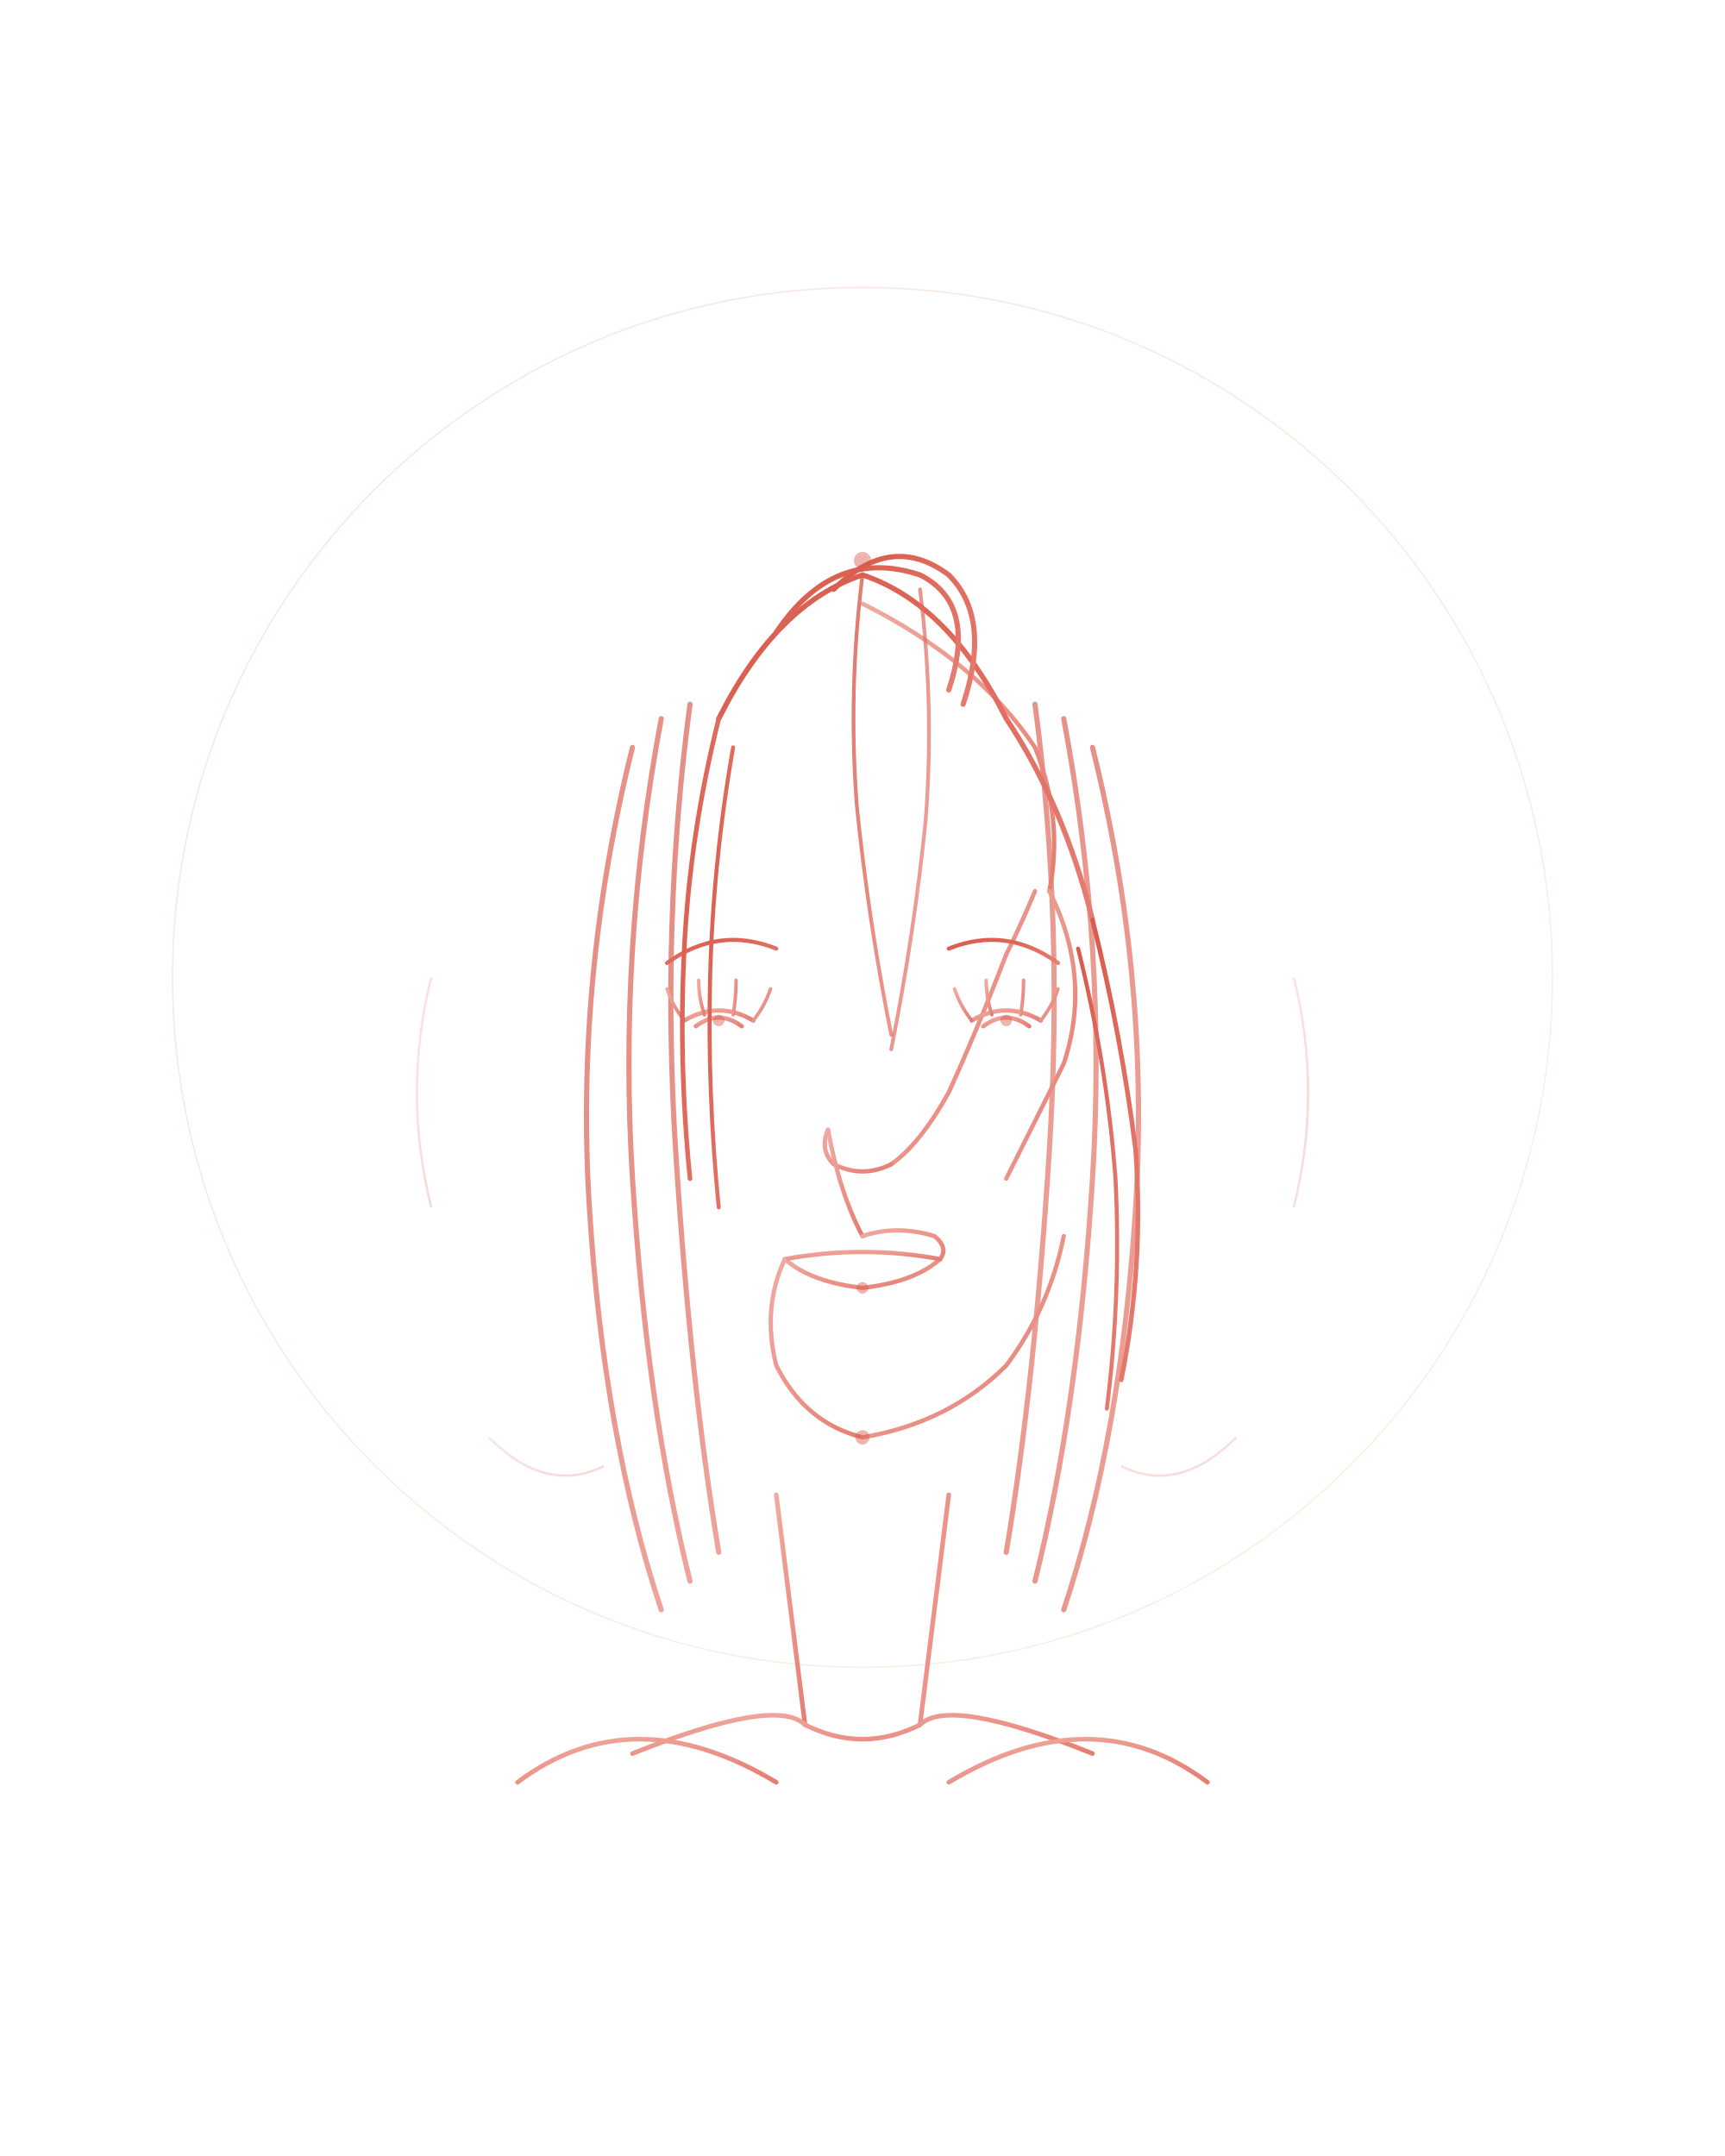
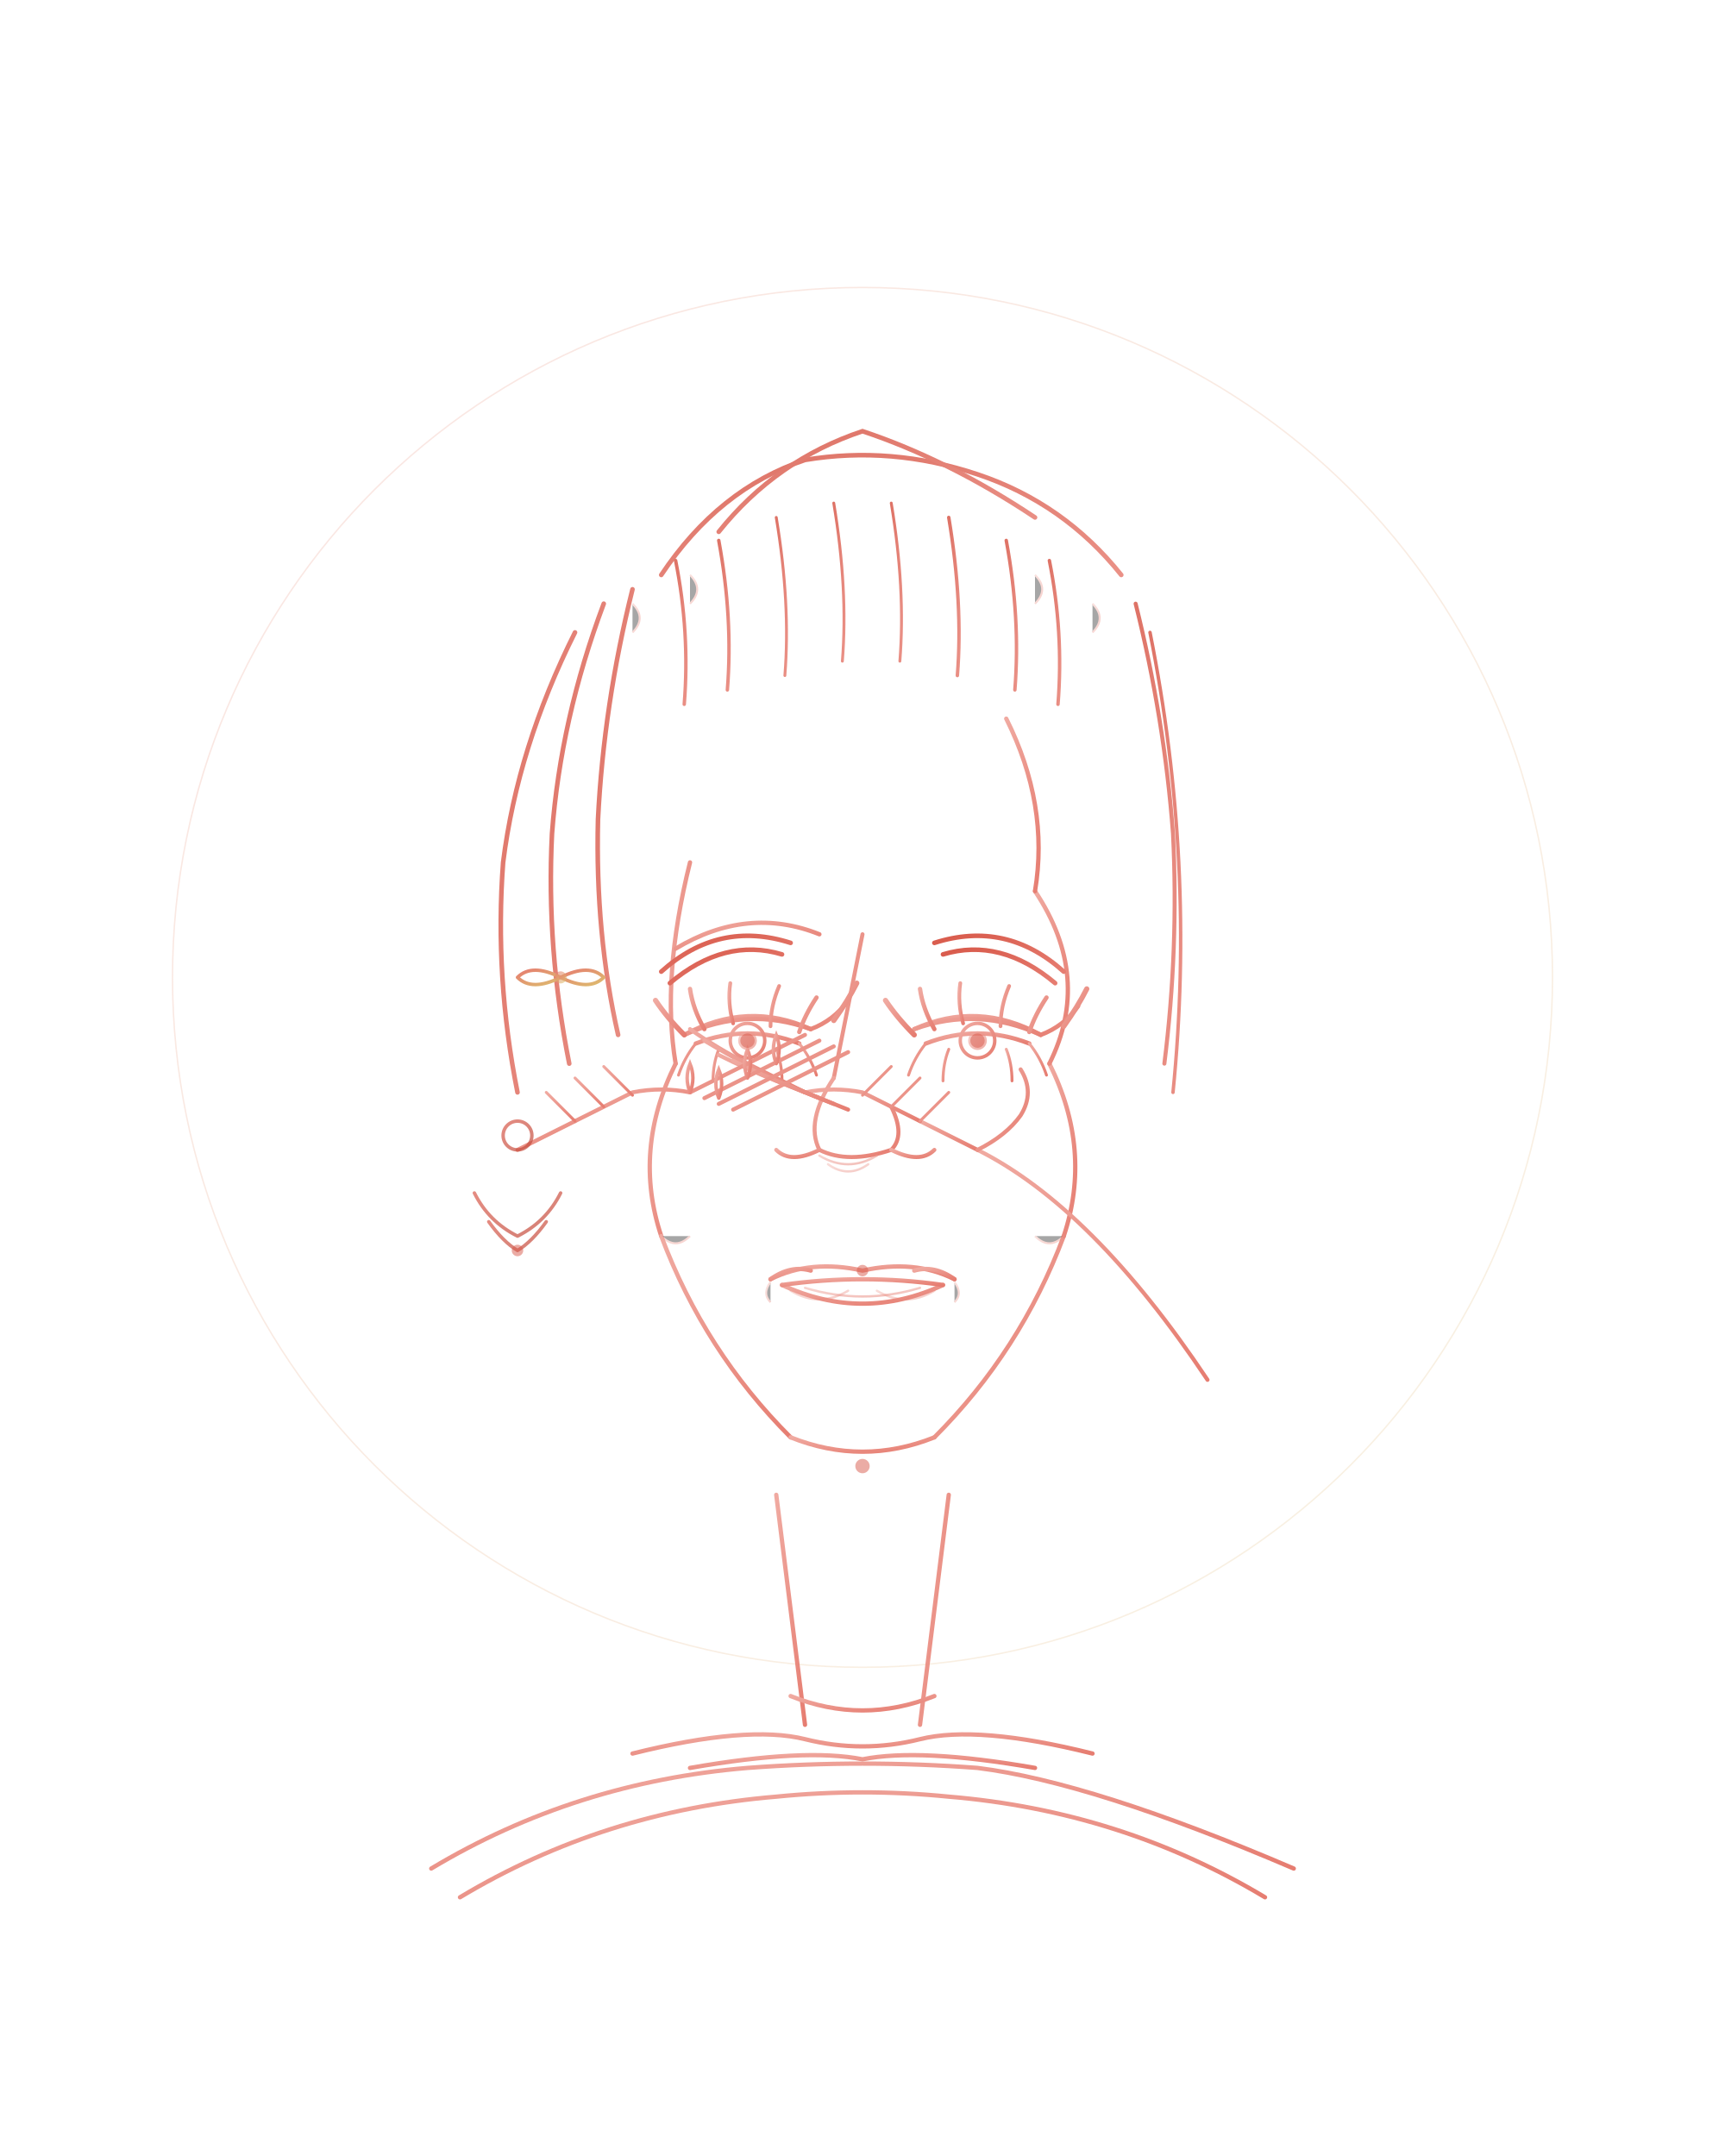
<svg xmlns="http://www.w3.org/2000/svg" viewBox="0 0 600 750">
  <defs>
    <linearGradient id="grad" x1="0%" y1="0%" x2="100%" y2="100%">
      <stop offset="0%" stop-color="#e67d71" />
      <stop offset="100%" stop-color="#ddbd6e" />
    </linearGradient>
    <linearGradient id="hair" x1="0%" y1="0%" x2="100%" y2="100%">
      <stop offset="0%" stop-color="#d85a4b" />
      <stop offset="100%" stop-color="#e67d71" />
    </linearGradient>
    <linearGradient id="skin" x1="0%" y1="0%" x2="100%" y2="100%">
      <stop offset="0%" stop-color="#f0aaa1" />
      <stop offset="100%" stop-color="#e67d71" />
    </linearGradient>
+     <linearGradient id="tattoo" x1="0%" y1="0%" x2="100%" y2="100%">
+       <stop offset="0%" stop-color="#d85a4b" />
+       <stop offset="100%" stop-color="#c14a3b" />
+     </linearGradient>
  </defs>
  <circle cx="300" cy="340" r="240" fill="none" stroke="url(#grad)" stroke-width="0.5" opacity="0.2" />
-   <g fill="none" stroke="url(#hair)" stroke-width="1.8" stroke-linecap="round" opacity="0.7">
-     <path d="M220 260 Q200 340 205 420 Q210 500 230 560" />
-     <path d="M230 250 Q215 330 220 410 Q225 490 240 550" />
-     <path d="M240 245 Q230 320 235 400 Q240 480 250 540" />
-     <path d="M380 260 Q400 340 395 420 Q390 500 370 560" />
-     <path d="M370 250 Q385 330 380 410 Q375 490 360 550" />
-     <path d="M360 245 Q370 320 365 400 Q360 480 350 540" />
+   <g fill="none" stroke="url(#hair)" stroke-width="1.6" stroke-linecap="round" opacity="0.85">
+     <path d="M200 220 Q180 260 175 300 Q172 340 180 380" />
+     <path d="M210 210 Q195 250 192 290 Q190 330 198 370" />
+     <path d="M220 205 Q210 245 208 285 Q207 325 215 360" />
+     <path d="M230 200 Q250 170 280 160 Q310 155 340 165 Q370 175 390 200" />
+     <path d="M250 185 Q270 160 300 150 Q330 160 360 180" />
+     <path d="M235 195 Q240 220 238 245" stroke-width="1.2" />
+     <path d="M250 188 Q255 215 253 240" stroke-width="1.2" />
+     <path d="M270 180 Q275 210 273 235" stroke-width="1" />
+     <path d="M290 175 Q295 205 293 230" stroke-width="1" />
+     <path d="M310 175 Q315 205 313 230" stroke-width="1" />
+     <path d="M330 180 Q335 210 333 235" stroke-width="1.2" />
+     <path d="M350 188 Q355 215 353 240" stroke-width="1.2" />
+     <path d="M365 195 Q370 220 368 245" stroke-width="1.2" />
+     <path d="M395 210 Q405 250 408 290 Q410 330 405 370" stroke-width="1.4" />
+     <path d="M400 220 Q408 260 410 300 Q412 340 408 380" stroke-width="1.2" />
  </g>
-   <g fill="none" stroke="url(#skin)" stroke-width="1.6" stroke-linecap="round" stroke-linejoin="round">
+   <g fill="none" stroke="url(#skin)" stroke-width="1.5" stroke-linecap="round" stroke-linejoin="round">
    <path d="M270 520 Q275 560 280 600" />
    <path d="M330 520 Q325 560 320 600" />
-     <path d="M220 610 Q270 590 280 600 Q300 610 320 600 Q330 590 380 610" />
-     <path d="M180 620 Q220 590 270 620" />
-     <path d="M420 620 Q380 590 330 620" />
+     <path d="M275 590 Q300 600 325 590" />
  </g>
  <g fill="none" stroke="url(#skin)" stroke-width="1.5" stroke-linecap="round" stroke-linejoin="round">
-     <path d="M300 210 Q340 230 360 260 Q370 285 365 310" />
-     <path d="M360 310 Q355 322 350 332" />
-     <path d="M350 332 Q340 358 330 380 Q320 398 310 405" />
-     <path d="M310 405 Q300 410 290 405 Q285 400 288 393" />
-     <path d="M288 393 Q292 415 300 430" />
-     <path d="M300 430 Q312 426 325 430 Q330 434 327 438" />
-     <path d="M327 438 Q318 446 300 448 Q282 446 273 438" />
-     <path d="M273 438 Q300 433 327 438" />
-     <path d="M273 438 Q265 455 270 475 Q280 495 300 500" />
-     <path d="M300 500 Q330 495 350 475 Q365 455 370 430" />
-     <path d="M365 310 Q380 340 370 370 Q360 390 350 410" />
+     <path d="M220 610 Q260 600 280 605 Q300 610 320 605 Q340 600 380 610" />
+     <path d="M240 615 Q280 608 300 612 Q320 608 360 615" />
+     <path d="M150 650 Q200 620 260 615 Q300 612 340 615 Q380 620 450 650" />
+     <path d="M160 660 Q210 630 270 625 Q300 622 330 625 Q390 630 440 660" />
+   </g>
+   <g fill="none" stroke="url(#skin)" stroke-width="1.5" stroke-linecap="round" stroke-linejoin="round">
+     <path d="M240 300 Q230 340 235 370" />
+     <path d="M235 330 Q260 315 285 325" />
+     <path d="M235 370 Q220 400 230 430" />
+     <path d="M230 430 Q245 470 275 500" />
+     <path d="M275 500 Q300 510 325 500" />
+     <path d="M325 500 Q355 470 370 430" />
+     <path d="M370 430 Q380 400 365 370" />
+     <path d="M365 370 Q380 340 360 310" />
+     <path d="M360 310 Q365 280 350 250" />
+   </g>
+   <g fill="none" stroke="url(#skin)" stroke-width="1.4" stroke-linecap="round" stroke-linejoin="round">
+     <path d="M300 325 Q295 350 290 375" />
+     <path d="M290 375 Q280 390 285 400 Q295 405 310 400 Q315 395 310 385" />
+     <path d="M285 400 Q275 405 270 400" />
+     <path d="M310 400 Q320 405 325 400" />
+     <path d="M285 402 Q295 408 305 402" stroke-width="0.8" opacity="0.5" />
+     <path d="M288 405 Q295 410 302 405" stroke-width="0.8" opacity="0.4" />
  </g>
  <g fill="none" stroke="url(#skin)" stroke-width="1.5" stroke-linecap="round">
-     <path d="M338 355 Q350 348 362 355" />
-     <path d="M342 357 Q350 351 358 357" />
-     <path d="M338 355 Q334 350 332 344" stroke-width="1.2" />
-     <path d="M345 353 Q343 347 343 341" stroke-width="1.2" />
-     <path d="M355 353 Q356 347 356 341" stroke-width="1.2" />
-     <path d="M362 355 Q366 350 368 344" stroke-width="1.2" />
-     <path d="M238 355 Q250 348 262 355" />
-     <path d="M242 357 Q250 351 258 357" />
-     <path d="M238 355 Q234 350 232 344" stroke-width="1.2" />
-     <path d="M245 353 Q243 347 243 341" stroke-width="1.2" />
-     <path d="M255 353 Q256 347 256 341" stroke-width="1.2" />
-     <path d="M262 355 Q266 350 268 344" stroke-width="1.2" />
+     <path d="M238 360 Q260 348 282 358" />
+     <path d="M238 360 Q260 350 282 358 Q290 355 295 348" />
+     <path d="M242 363 Q260 356 278 363" />
+     <circle cx="260" cy="362" r="6" fill="none" stroke-width="1.2" />
+     <circle cx="260" cy="362" r="2.5" fill="url(#skin)" opacity="0.6" />
+     <path d="M238 360 Q232 354 228 348" stroke-width="1.8" />
+     <path d="M245 358 Q241 351 240 344" stroke-width="1.5" />
+     <path d="M255 356 Q253 349 254 342" stroke-width="1.3" />
+     <path d="M268 357 Q268 350 271 343" stroke-width="1.3" />
+     <path d="M278 359 Q280 353 284 347" stroke-width="1.5" />
+     <path d="M290 355 Q295 348 298 342" stroke-width="1.8" />
+     <path d="M242 363 Q238 368 236 374" stroke-width="1" />
+     <path d="M250 365 Q248 370 248 376" stroke-width="1" />
+     <path d="M270 365 Q272 370 272 376" stroke-width="1" />
+     <path d="M278 363 Q282 368 284 374" stroke-width="1" />
+     <path d="M318 358 Q340 348 362 360" />
+     <path d="M318 358 Q340 350 362 360 Q370 357 375 350" />
+     <path d="M322 363 Q340 356 358 363" />
+     <circle cx="340" cy="362" r="6" fill="none" stroke-width="1.2" />
+     <circle cx="340" cy="362" r="2.5" fill="url(#skin)" opacity="0.6" />
+     <path d="M318 360 Q312 354 308 348" stroke-width="1.8" />
+     <path d="M325 358 Q321 351 320 344" stroke-width="1.5" />
+     <path d="M335 356 Q333 349 334 342" stroke-width="1.3" />
+     <path d="M348 357 Q348 350 351 343" stroke-width="1.3" />
+     <path d="M358 359 Q360 353 364 347" stroke-width="1.5" />
+     <path d="M370 357 Q375 350 378 344" stroke-width="1.8" />
+     <path d="M322 363 Q318 368 316 374" stroke-width="1" />
+     <path d="M330 365 Q328 370 328 376" stroke-width="1" />
+     <path d="M350 365 Q352 370 352 376" stroke-width="1" />
+     <path d="M358 363 Q362 368 364 374" stroke-width="1" />
  </g>
-   <g fill="none" stroke="url(#hair)" stroke-width="1.4" stroke-linecap="round">
-     <path d="M232 335 Q250 322 270 330" />
-     <path d="M330 330 Q350 322 368 335" />
+   <g fill="none" stroke="url(#hair)" stroke-width="1.6" stroke-linecap="round">
+     <path d="M230 338 Q250 320 275 328" />
+     <path d="M233 342 Q252 326 272 332" />
+     <path d="M325 328 Q350 320 370 338" />
+     <path d="M328 332 Q348 326 367 342" />
  </g>
-   <g fill="none" stroke="url(#hair)" stroke-width="1.8" stroke-linecap="round">
-     <path d="M250 250 Q270 210 300 200 Q330 210 350 250 Q370 280 380 320" />
-     <path d="M270 220 Q290 190 320 200 Q340 210 330 240" />
-     <path d="M290 205 Q310 185 330 200 Q345 215 335 245" />
-     <path d="M380 320 Q390 360 395 400 Q398 440 390 480" stroke-width="1.6" />
-     <path d="M375 330 Q385 370 388 410 Q390 450 385 490" stroke-width="1.4" />
-     <path d="M250 250 Q240 290 238 330 Q236 370 240 410" stroke-width="1.6" />
-     <path d="M255 260 Q248 300 247 340 Q246 380 250 420" stroke-width="1.4" />
-     <path d="M300 200 Q295 240 298 280 Q302 320 310 360" stroke-width="1.3" opacity="0.8" />
-     <path d="M320 205 Q325 245 322 285 Q318 325 310 365" stroke-width="1.3" opacity="0.7" />
+   <g fill="none" stroke="url(#skin)" stroke-width="1.5" stroke-linecap="round" stroke-linejoin="round">
+     <path d="M268 445 Q282 438 300 442 Q318 438 332 445" />
+     <path d="M268 445 Q275 440 282 442" />
+     <path d="M318 442 Q325 440 332 445" />
+     <path d="M272 447 Q300 460 328 447" />
+     <path d="M272 447 Q300 443 328 447" />
+     <path d="M275 449 Q285 455 295 449" stroke-width="0.8" opacity="0.4" />
+     <path d="M305 449 Q315 455 325 449" stroke-width="0.8" opacity="0.4" />
+     <path d="M280 448 Q300 454 320 448" stroke-width="0.8" opacity="0.5" />
  </g>
-   <g fill="none" stroke="url(#skin)" stroke-width="0.8" opacity="0.3">
-     <path d="M150 340 Q140 380 150 420" />
-     <path d="M450 340 Q460 380 450 420" />
-     <path d="M170 500 Q190 520 210 510" />
-     <path d="M430 500 Q410 520 390 510" />
+   <g fill="none" stroke="url(#skin)" stroke-width="1.4" stroke-linecap="round" stroke-linejoin="round">
+     <path d="M420 480 Q400 450 380 430 Q360 410 340 400" />
+     <path d="M340 400 Q330 395 320 390" />
+     <path d="M320 390 Q310 385 300 380 Q290 378 280 380" />
+     <path d="M280 380 Q270 375 260 370 Q250 365 240 358" />
+     <path d="M285 382 Q275 378 265 373 Q255 368 245 362" />
+     <path d="M290 384 Q280 380 270 376 Q260 372 250 367" />
+     <path d="M295 386 Q285 382 275 378 Q265 374 255 369" />
+     <path d="M320 390 Q325 385 330 380" stroke-width="1" />
+     <path d="M310 385 Q315 380 320 375" stroke-width="1" />
+     <path d="M300 381 Q305 376 310 371" stroke-width="1" />
+     <path d="M340 400 Q350 395 355 388 Q360 380 355 372" />
  </g>
-   <g fill="#d85a4b" opacity="0.45">
-     <circle cx="300" cy="195" r="3" />
-     <circle cx="350" cy="355" r="2" />
-     <circle cx="250" cy="355" r="2" />
-     <circle cx="300" cy="448" r="2" />
-     <circle cx="300" cy="500" r="2.5" />
+   <g fill="none" stroke="url(#skin)" stroke-width="1.4" stroke-linecap="round" stroke-linejoin="round">
+     <path d="M180 400 Q190 395 200 390" />
+     <path d="M200 390 Q210 385 220 380 Q230 378 240 380" />
+     <path d="M240 380 Q250 375 260 370 Q270 365 280 360" />
+     <path d="M245 382 Q255 377 265 372 Q275 367 285 362" />
+     <path d="M250 384 Q260 379 270 374 Q280 369 290 364" />
+     <path d="M255 386 Q265 381 275 376 Q285 371 295 366" />
+     <path d="M200 390 Q195 385 190 380" stroke-width="1" />
+     <path d="M210 385 Q205 380 200 375" stroke-width="1" />
+     <path d="M220 381 Q215 376 210 371" stroke-width="1" />
+     <g stroke="url(#tattoo)" stroke-width="1.2" opacity="0.7">
+       <line x1="180" y1="400" x2="180" y2="430" />
+       <circle cx="180" cy="395" r="5" />
+       <line x1="165" y1="415" x2="195" y2="415" />
+       <path d="M165 415 Q170 425 180 430 Q190 425 195 415" />
+       <path d="M170 425 Q175 432 180 435 Q185 432 190 425" />
+     </g>
+     <g stroke="url(#grad)" stroke-width="1.2" fill="none">
+       <path d="M195 340 Q185 335 180 340 Q185 345 195 340" />
+       <path d="M195 340 Q205 335 210 340 Q205 345 195 340" />
+       <line x1="195" y1="340" x2="195" y2="350" />
+       <circle cx="195" cy="340" r="1.5" fill="url(#grad)" opacity="0.6" />
+     </g>
+   </g>
+   <g fill="none" stroke="url(#skin)" stroke-width="1.2" stroke-linecap="round">
+     <path d="M240 380 Q238 375 240 370 Q242 375 240 380" />
+     <path d="M250 382 Q248 377 250 372 Q252 377 250 382" />
+     <path d="M260 375 Q258 370 260 365 Q262 370 260 375" />
+     <path d="M270 370 Q268 365 270 360 Q272 365 270 370" />
+   </g>
+   <g stroke="url(#skin)" stroke-width="0.7" opacity="0.35">
+     <path d="M230 430 Q235 435 240 430" />
+     <path d="M360 430 Q365 435 370 430" />
+     <path d="M268 446 Q265 450 268 453" />
+     <path d="M332 446 Q335 450 332 453" />
+     <path d="M220 210 Q225 215 220 220" />
+     <path d="M380 210 Q385 215 380 220" />
+     <path d="M240 200 Q245 205 240 210" />
+     <path d="M360 200 Q365 205 360 210" />
+   </g>
+   <g fill="#d85a4b" opacity="0.5">
+     <circle cx="260" cy="362" r="2.5" />
+     <circle cx="340" cy="362" r="2.5" />
+     <circle cx="300" cy="442" r="2" />
+     <circle cx="300" cy="510" r="2.5" />
+     <circle cx="180" cy="435" r="2" />
  </g>
</svg>
